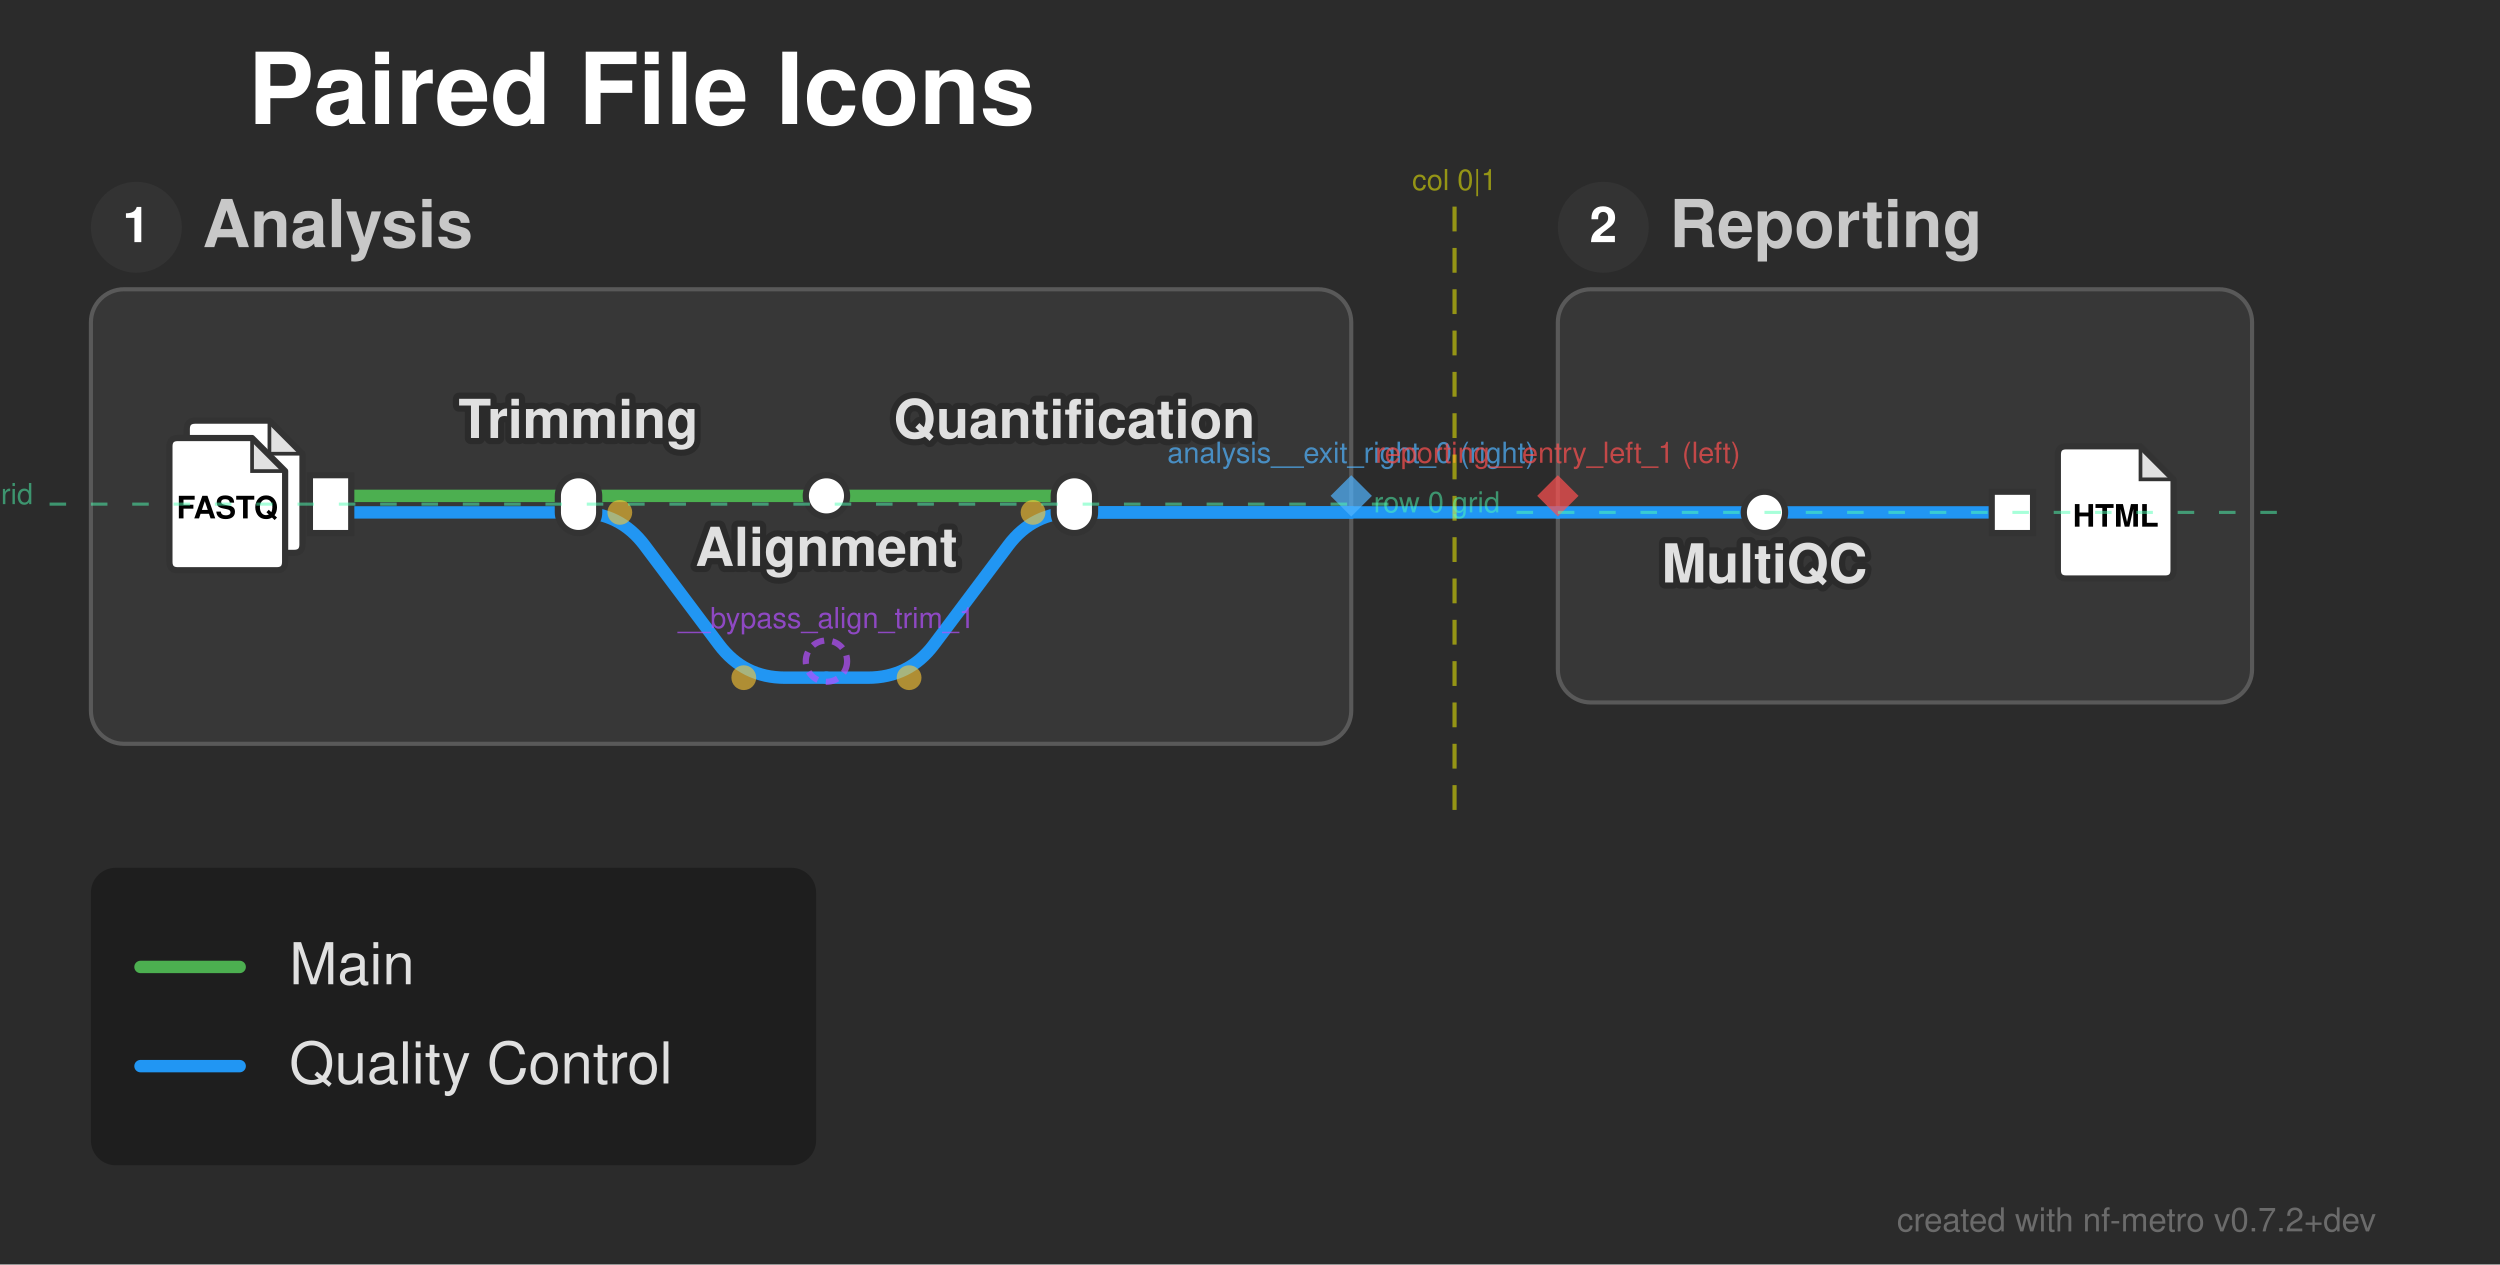
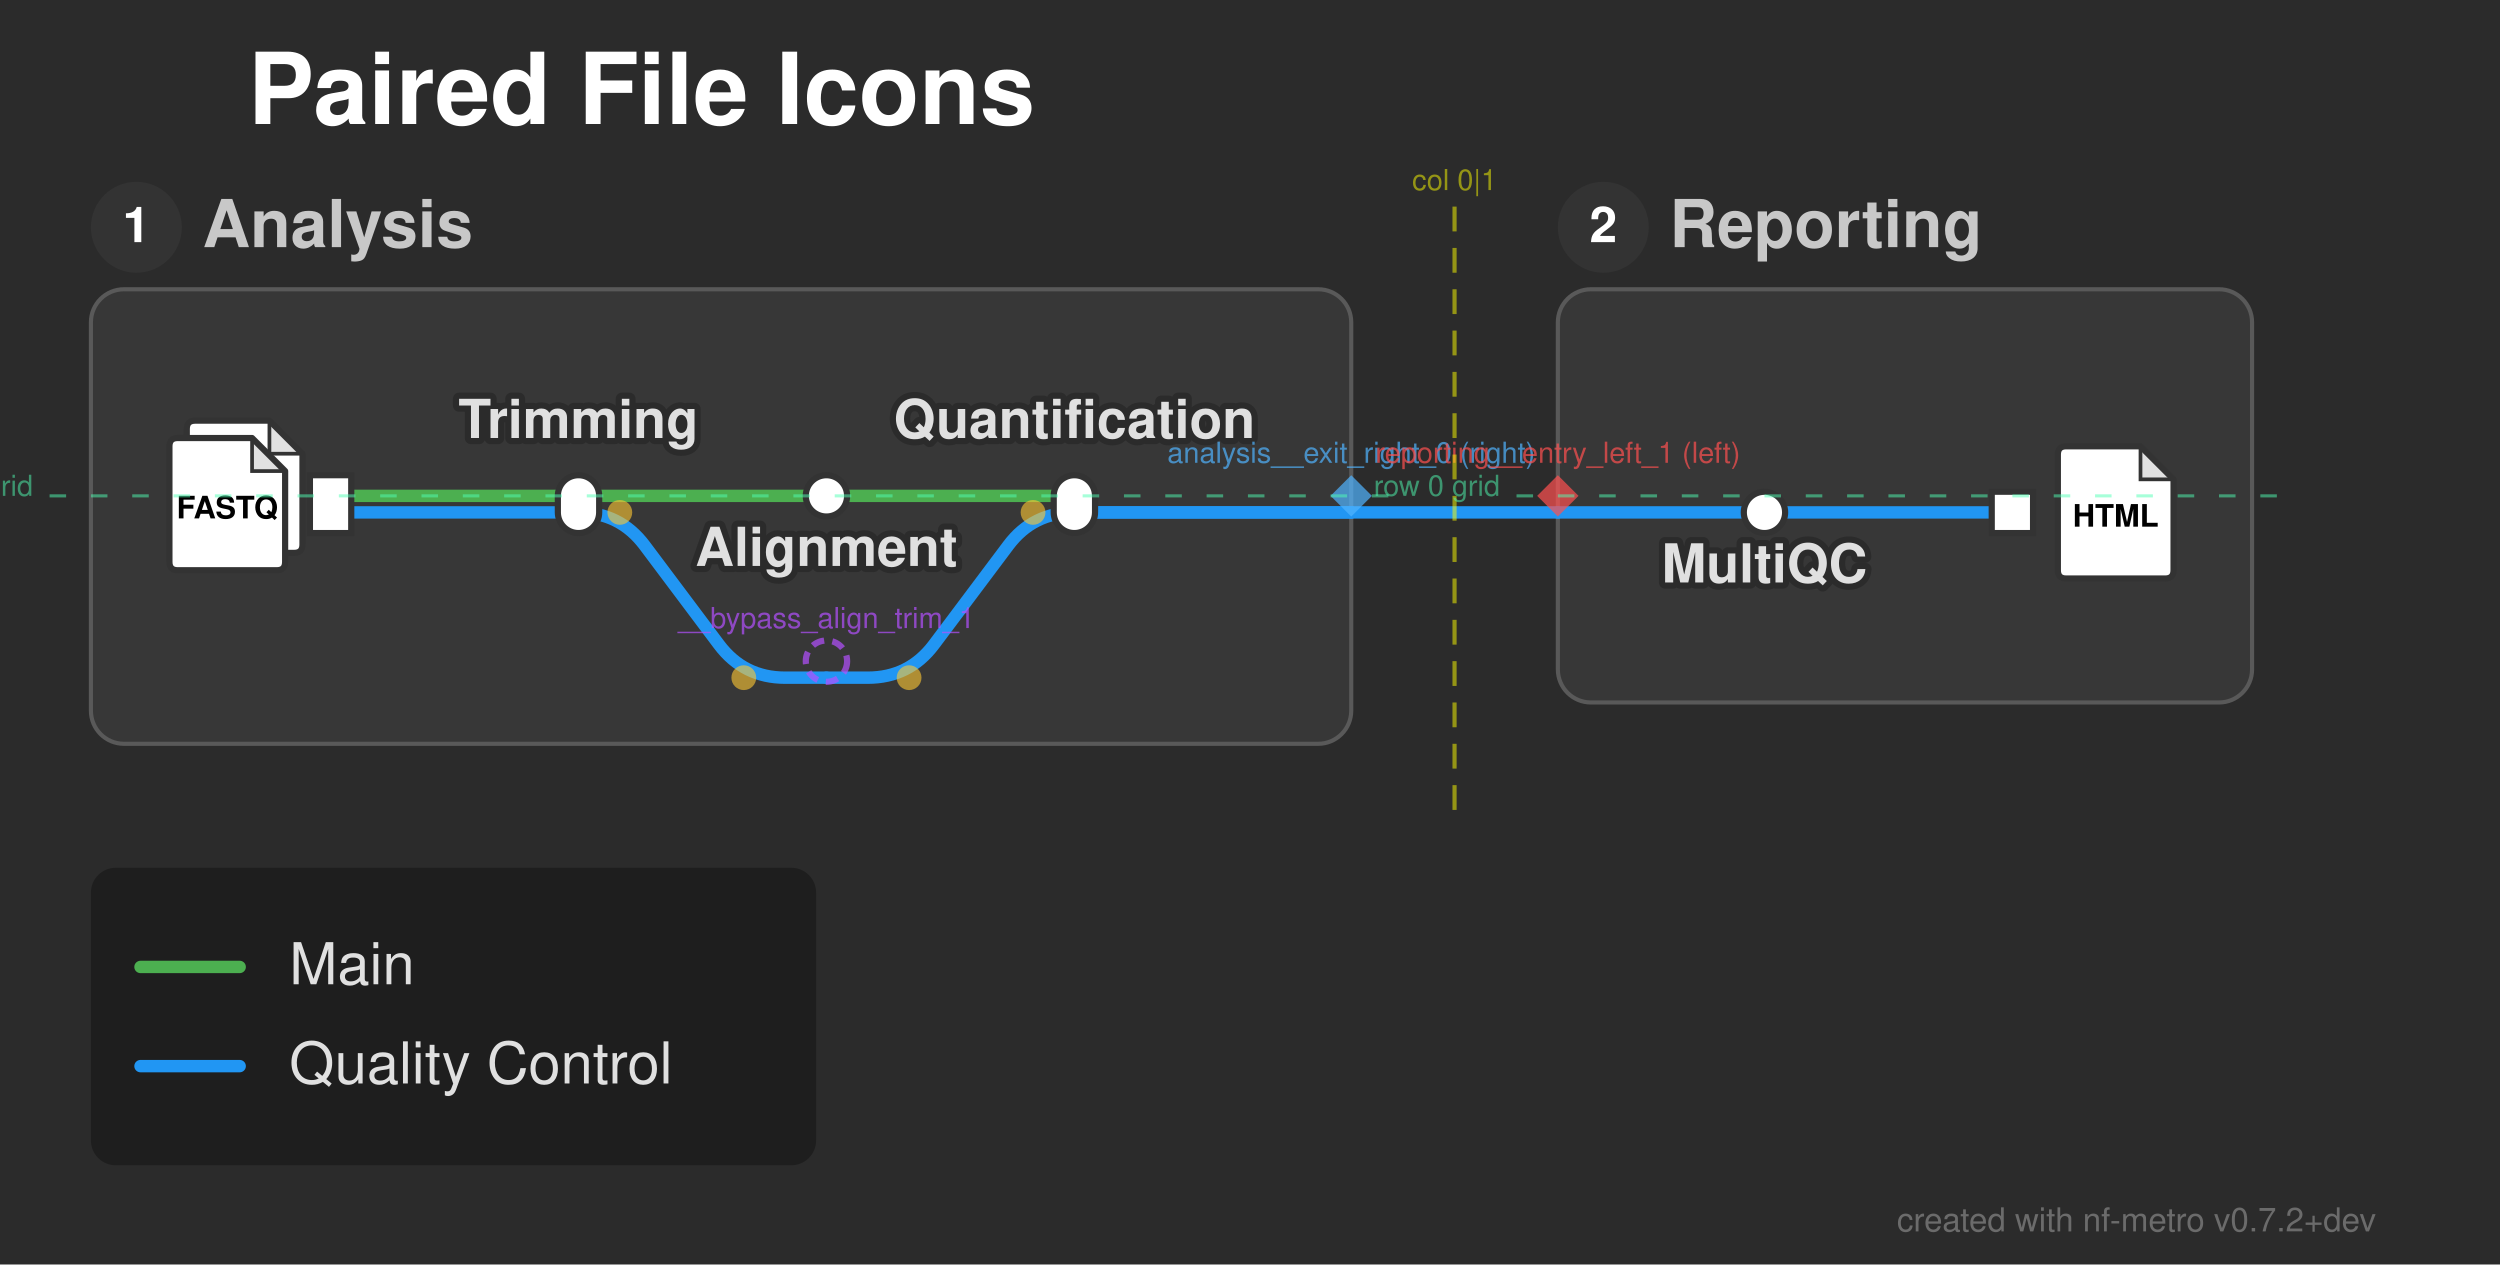
<svg xmlns="http://www.w3.org/2000/svg" width="605" height="306" viewBox="0 0 605 306">
  <defs>
</defs>
  <style>.nf-metro-bg { fill: var(--nfm-bg, #2b2b2b); }
.nf-metro-title { fill: var(--nfm-title-color, #ffffff); }
.nf-metro-station-label { fill: var(--nfm-label-color, #e0e0e0); }
.nf-metro-section-box { fill: var(--nfm-section-fill, #373737); stroke: var(--nfm-section-stroke, #595959); }
.nf-metro-section-label { fill: var(--nfm-section-label-color, #c8c8c8); }
.nf-metro-group-label { fill: var(--nfm-section-label-color, #c8c8c8); }
.nf-metro-group-underline { stroke: var(--nfm-section-label-color, #c8c8c8); }
.nf-metro-legend-bg { fill: var(--nfm-legend-bg, rgba(0, 0, 0, 0.3)); }
.nf-metro-legend-text { fill: var(--nfm-legend-text-color, #e0e0e0); }</style>
  <rect x="0" y="0" width="605" height="306" fill="#2b2b2b" class="nf-metro-bg" />
  <text x="60.0" y="30.0" font-size="24.0" fill="#ffffff" font-family="'Helvetica Neue', Helvetica, Arial, sans-serif" font-weight="bold" class="nf-metro-title">Paired File Icons</text>
  <rect x="22.0" y="70.0" width="305.0" height="110.0" rx="8" ry="8" fill="#373737" stroke="#595959" stroke-width="1.0" class="nf-metro-section-box" data-section-id="analysis" data-section-lines="main,qc" />
  <circle cx="33.0" cy="55.0" r="11" fill="#333333" class="nf-metro-section-num-circle" data-section-id="analysis" />
  <text x="33.0" y="55.0" font-size="12" fill="#ffffff" font-family="'Helvetica Neue', Helvetica, Arial, sans-serif" font-weight="bold" text-anchor="middle" dy="0.3em" data-section-id="analysis">1</text>
  <text x="49.0" y="55.0" font-size="16.0" fill="#c8c8c8" font-family="'Helvetica Neue', Helvetica, Arial, sans-serif" font-weight="bold" dy="0.3em" class="nf-metro-section-label" data-section-id="analysis">Analysis</text>
  <rect x="377.0" y="70.0" width="168.0" height="100.0" rx="8" ry="8" fill="#373737" stroke="#595959" stroke-width="1.0" class="nf-metro-section-box" data-section-id="reporting" data-section-lines="qc" />
  <circle cx="388.0" cy="55.0" r="11" fill="#333333" class="nf-metro-section-num-circle" data-section-id="reporting" />
  <text x="388.0" y="55.0" font-size="12" fill="#ffffff" font-family="'Helvetica Neue', Helvetica, Arial, sans-serif" font-weight="bold" text-anchor="middle" dy="0.3em" data-section-id="reporting">2</text>
  <text x="404.0" y="55.0" font-size="16.0" fill="#c8c8c8" font-family="'Helvetica Neue', Helvetica, Arial, sans-serif" font-weight="bold" dy="0.3em" class="nf-metro-section-label" data-section-id="reporting">Reporting</text>
  <path d="M80.0,124.0 L140.0,124.0" stroke="#2196F3" stroke-width="3.0" stroke-linecap="round" class="metro-line-qc" data-line-id="qc" />
  <path d="M427.0,124.0 L487.0,124.0" stroke="#2196F3" stroke-width="3.0" stroke-linecap="round" class="metro-line-qc" data-line-id="qc" />
  <path d="M377.0,124.0 L427.0,124.0" stroke="#2196F3" stroke-width="3.0" stroke-linecap="round" class="metro-line-qc" data-line-id="qc" />
  <path d="M260.0,124.0 L327.0,124.0" stroke="#2196F3" stroke-width="3.0" stroke-linecap="round" class="metro-line-qc" data-line-id="qc" />
  <path d="M327.0,124.0 L377.0,124.0" stroke="#2196F3" stroke-width="3.0" stroke-linecap="round" class="metro-line-qc" data-line-id="qc" />
  <path d="M140.0,124.0 L140.0,124.0 Q150.0,124.0,156.0,132.0 L174.0,156.0 Q180.0,164.0,190.0,164.0 L200.0,164.0" stroke="#2196F3" stroke-width="3.0" fill="none" stroke-linecap="round" stroke-linejoin="round" class="metro-line-qc" data-line-id="qc" />
  <path d="M200.0,164.0 L210.0,164.0 Q220.0,164.0,226.0,156.0 L244.0,132.0 Q250.0,124.0,260.0,124.0 L327.0,124.0" stroke="#2196F3" stroke-width="3.0" fill="none" stroke-linecap="round" stroke-linejoin="round" class="metro-line-qc" data-line-id="qc" />
  <path d="M80.0,120.0 L140.0,120.0" stroke="#4CAF50" stroke-width="3.0" stroke-linecap="round" class="metro-line-main" data-line-id="main" />
  <path d="M140.0,120.0 L200.0,120.0" stroke="#4CAF50" stroke-width="3.0" stroke-linecap="round" class="metro-line-main" data-line-id="main" />
  <path d="M200.0,120.0 L260.0,120.0" stroke="#4CAF50" stroke-width="3.0" stroke-linecap="round" class="metro-line-main" data-line-id="main" />
  <rect x="75.0" y="115.0" width="10.0" height="14.0" fill="#ffffff" stroke="#333333" stroke-width="1.5" class="nf-metro-station" data-station-id="reads_in" data-station-lines="main,qc" data-station-label="reads_in" data-section-id="analysis" data-section-name="Analysis" />
  <g data-station-id="reads_in">
    <path d="M47.2,101.8 L65.2,101.8 L73.2,109.8 L73.2,131.8 Q73.2,133.8,71.2,133.8 L47.2,133.8 Q45.2,133.8,45.2,131.8 L45.2,103.8 Q45.2,101.8,47.2,101.8 Z" fill="#ffffff" stroke="#333333" stroke-width="1.5" stroke-linejoin="round" />
    <path d="M65.2,101.8 L65.2,109.8 L73.2,109.8 Z" fill="#333333" opacity="0.15" stroke="none" />
    <path d="M65.2,101.8 L65.2,109.8 L73.2,109.8" fill="none" stroke="#333333" stroke-width="0.9" />
    <path d="M43.0,106.0 L61.0,106.0 L69.0,114.0 L69.0,136.0 Q69.0,138.0,67.0,138.0 L43.0,138.0 Q41.0,138.0,41.0,136.0 L41.0,108.0 Q41.0,106.0,43.0,106.0 Z" fill="#ffffff" stroke="#333333" stroke-width="1.5" stroke-linejoin="round" />
    <path d="M61.0,106.0 L61.0,114.0 L69.0,114.0 Z" fill="#333333" opacity="0.15" stroke="none" />
    <path d="M61.0,106.0 L61.0,114.0 L69.0,114.0" fill="none" stroke="#333333" stroke-width="0.9" />
    <text x="55.0" y="123.2" font-size="7.5" fill="#000000" font-family="'Helvetica Neue', Helvetica, Arial, sans-serif" font-weight="bold" text-anchor="middle" dy="0.3em">FASTQ</text>
  </g>
  <rect x="135.0" y="115.0" width="10.0" height="14.0" rx="5.0" ry="5.0" fill="#ffffff" stroke="#333333" stroke-width="1.5" class="nf-metro-station" data-station-id="trim" data-station-lines="main,qc" data-station-label="Trimming" data-section-id="analysis" data-section-name="Analysis" />
  <rect x="195.0" y="115.0" width="10.0" height="10.0" rx="5.0" ry="5.0" fill="#ffffff" stroke="#333333" stroke-width="1.5" class="nf-metro-station" data-station-id="align" data-station-lines="main" data-station-label="Alignment" data-section-id="analysis" data-section-name="Analysis" />
  <rect x="255.0" y="115.0" width="10.0" height="14.0" rx="5.0" ry="5.0" fill="#ffffff" stroke="#333333" stroke-width="1.5" class="nf-metro-station" data-station-id="quant" data-station-lines="main,qc" data-station-label="Quantification" data-section-id="analysis" data-section-name="Analysis" />
  <rect x="422.0" y="119.0" width="10.0" height="10.0" rx="5.0" ry="5.0" fill="#ffffff" stroke="#333333" stroke-width="1.5" class="nf-metro-station" data-station-id="multiqc" data-station-lines="qc" data-station-label="MultiQC" data-section-id="reporting" data-section-name="Reporting" />
  <rect x="482.0" y="119.0" width="10.0" height="10.0" fill="#ffffff" stroke="#333333" stroke-width="1.5" class="nf-metro-station" data-station-id="report_out" data-station-lines="qc" data-station-label="report_out" data-section-id="reporting" data-section-name="Reporting" />
  <g data-station-id="report_out">
    <path d="M500.0,108.0 L518.0,108.0 L526.0,116.0 L526.0,138.0 Q526.0,140.0,524.0,140.0 L500.0,140.0 Q498.0,140.0,498.0,138.0 L498.0,110.0 Q498.0,108.0,500.0,108.0 Z" fill="#ffffff" stroke="#333333" stroke-width="1.5" stroke-linejoin="round" />
    <path d="M518.0,108.0 L518.0,116.0 L526.0,116.0 Z" fill="#333333" opacity="0.15" stroke="none" />
    <path d="M518.0,108.0 L518.0,116.0 L526.0,116.0" fill="none" stroke="#333333" stroke-width="0.9" />
    <text x="512.0" y="125.2" font-size="7.5" fill="#000000" font-family="'Helvetica Neue', Helvetica, Arial, sans-serif" font-weight="bold" text-anchor="middle" dy="0.3em">HTML</text>
  </g>
  <text x="427.0" y="135.0" font-size="13.0" fill="#2b2b2b" stroke="#2b2b2b" stroke-width="3.0" stroke-linejoin="round" font-family="'Helvetica Neue', Helvetica, Arial, sans-serif" font-weight="bold" aria-hidden="true" text-anchor="middle" dominant-baseline="hanging">MultiQC</text>
  <text x="427.0" y="135.0" font-size="13.0" fill="#e0e0e0" font-family="'Helvetica Neue', Helvetica, Arial, sans-serif" font-weight="bold" text-anchor="middle" dominant-baseline="hanging" data-station-id="multiqc" class="nf-metro-station-label">MultiQC</text>
  <text x="140.0" y="106.0" font-size="13.0" fill="#2b2b2b" stroke="#2b2b2b" stroke-width="3.0" stroke-linejoin="round" font-family="'Helvetica Neue', Helvetica, Arial, sans-serif" font-weight="bold" aria-hidden="true" text-anchor="middle" dominant-baseline="auto">Trimming</text>
  <text x="140.0" y="106.0" font-size="13.0" fill="#e0e0e0" font-family="'Helvetica Neue', Helvetica, Arial, sans-serif" font-weight="bold" text-anchor="middle" dominant-baseline="auto" data-station-id="trim" class="nf-metro-station-label">Trimming</text>
  <text x="200.0" y="131.0" font-size="13.0" fill="#2b2b2b" stroke="#2b2b2b" stroke-width="3.0" stroke-linejoin="round" font-family="'Helvetica Neue', Helvetica, Arial, sans-serif" font-weight="bold" aria-hidden="true" text-anchor="middle" dominant-baseline="hanging">Alignment</text>
  <text x="200.0" y="131.0" font-size="13.0" fill="#e0e0e0" font-family="'Helvetica Neue', Helvetica, Arial, sans-serif" font-weight="bold" text-anchor="middle" dominant-baseline="hanging" data-station-id="align" class="nf-metro-station-label">Alignment</text>
  <text x="260.0" y="106.0" font-size="13.0" fill="#2b2b2b" stroke="#2b2b2b" stroke-width="3.0" stroke-linejoin="round" font-family="'Helvetica Neue', Helvetica, Arial, sans-serif" font-weight="bold" aria-hidden="true" text-anchor="middle" dominant-baseline="auto">Quantification</text>
  <text x="260.0" y="106.0" font-size="13.0" fill="#e0e0e0" font-family="'Helvetica Neue', Helvetica, Arial, sans-serif" font-weight="bold" text-anchor="middle" dominant-baseline="auto" data-station-id="quant" class="nf-metro-station-label">Quantification</text>
  <circle cx="150.0" cy="124.0" r="3.0" fill="rgba(255, 200, 50, 0.6)" />
  <circle cx="180.0" cy="164.0" r="3.0" fill="rgba(255, 200, 50, 0.6)" />
  <circle cx="220.0" cy="164.0" r="3.0" fill="rgba(255, 200, 50, 0.6)" />
  <circle cx="250.0" cy="124.0" r="3.0" fill="rgba(255, 200, 50, 0.6)" />
  <path d="M327.0,115.0 L332.0,120.0 L327.0,125.0 L322.0,120.0 Z" fill="rgba(80, 180, 255, 0.7)" stroke="none" />
  <text x="327.0" y="112.0" font-size="7" fill="rgba(80, 180, 255, 0.7)" font-family="'Helvetica Neue', Helvetica, Arial, sans-serif" text-anchor="middle" dominant-baseline="auto">analysis__exit_right_0 (right)</text>
  <path d="M377.0,115.0 L382.0,120.0 L377.0,125.0 L372.0,120.0 Z" fill="rgba(255, 80, 80, 0.7)" stroke="none" />
  <text x="377.0" y="112.0" font-size="7" fill="rgba(255, 80, 80, 0.7)" font-family="'Helvetica Neue', Helvetica, Arial, sans-serif" text-anchor="middle" dominant-baseline="auto">reporting__entry_left_1 (left)</text>
  <path d="M352.0,50.0 L352.0,200.0" stroke="rgba(255, 255, 0, 0.5)" stroke-width="1" stroke-dasharray="6,4" />
  <text x="352.0" y="46.0" font-size="7" fill="rgba(255, 255, 0, 0.5)" font-family="'Helvetica Neue', Helvetica, Arial, sans-serif" text-anchor="middle">col 0|1</text>
-   <path d="M12.0,122.0 L337.0,122.0" stroke="rgba(80, 255, 180, 0.5)" stroke-width="0.75" stroke-dasharray="4,6" />
-   <text x="8.0" y="122.0" font-size="7" fill="rgba(80, 255, 180, 0.5)" font-family="'Helvetica Neue', Helvetica, Arial, sans-serif" text-anchor="end">row 0 grid</text>
-   <path d="M367.0,124.0 L555.0,124.0" stroke="rgba(80, 255, 180, 0.5)" stroke-width="0.75" stroke-dasharray="4,6" />
-   <text x="363.0" y="124.0" font-size="7" fill="rgba(80, 255, 180, 0.5)" font-family="'Helvetica Neue', Helvetica, Arial, sans-serif" text-anchor="end">row 0 grid</text>
+   <path d="M12.0,120.0 L337.0,120.0" stroke="rgba(80, 255, 180, 0.5)" stroke-width="0.75" stroke-dasharray="4,6" />
+   <text x="8.0" y="120.0" font-size="7" fill="rgba(80, 255, 180, 0.5)" font-family="'Helvetica Neue', Helvetica, Arial, sans-serif" text-anchor="end">row 0 grid</text>
+   <path d="M367.0,120.0 L555.0,120.0" stroke="rgba(80, 255, 180, 0.5)" stroke-width="0.75" stroke-dasharray="4,6" />
+   <text x="363.0" y="120.0" font-size="7" fill="rgba(80, 255, 180, 0.5)" font-family="'Helvetica Neue', Helvetica, Arial, sans-serif" text-anchor="end">row 0 grid</text>
  <circle cx="200.0" cy="160.0" r="5" fill="none" stroke="rgba(180, 80, 255, 0.7)" stroke-width="1.5" stroke-dasharray="3,2" />
  <text x="200.0" y="152.0" font-size="7" fill="rgba(180, 80, 255, 0.7)" font-family="'Helvetica Neue', Helvetica, Arial, sans-serif" text-anchor="middle" dominant-baseline="auto">__bypass_align_trim_1</text>
  <rect x="22.0" y="210.0" width="175.5" height="72.0" rx="6" ry="6" fill="rgba(0, 0, 0, 0.3)" class="nf-metro-legend-bg" />
  <path d="M34.0,234.0 L58.0,234.0" stroke="#4CAF50" stroke-width="3.0" stroke-linecap="round" />
  <text x="70.0" y="234.0" font-size="14.0" fill="#e0e0e0" font-family="'Helvetica Neue', Helvetica, Arial, sans-serif" dy="0.3em" class="nf-metro-legend-text">Main</text>
  <path d="M34.0,258.0 L58.0,258.0" stroke="#2196F3" stroke-width="3.0" stroke-linecap="round" />
  <text x="70.0" y="258.0" font-size="14.0" fill="#e0e0e0" font-family="'Helvetica Neue', Helvetica, Arial, sans-serif" dy="0.3em" class="nf-metro-legend-text">Quality Control</text>
  <text x="575.0" y="298.0" font-size="8" fill="rgba(150, 150, 150, 0.6)" font-family="'Helvetica Neue', Helvetica, Arial, sans-serif" text-anchor="end">created with nf-metro v0.7.2+dev</text>
</svg>
